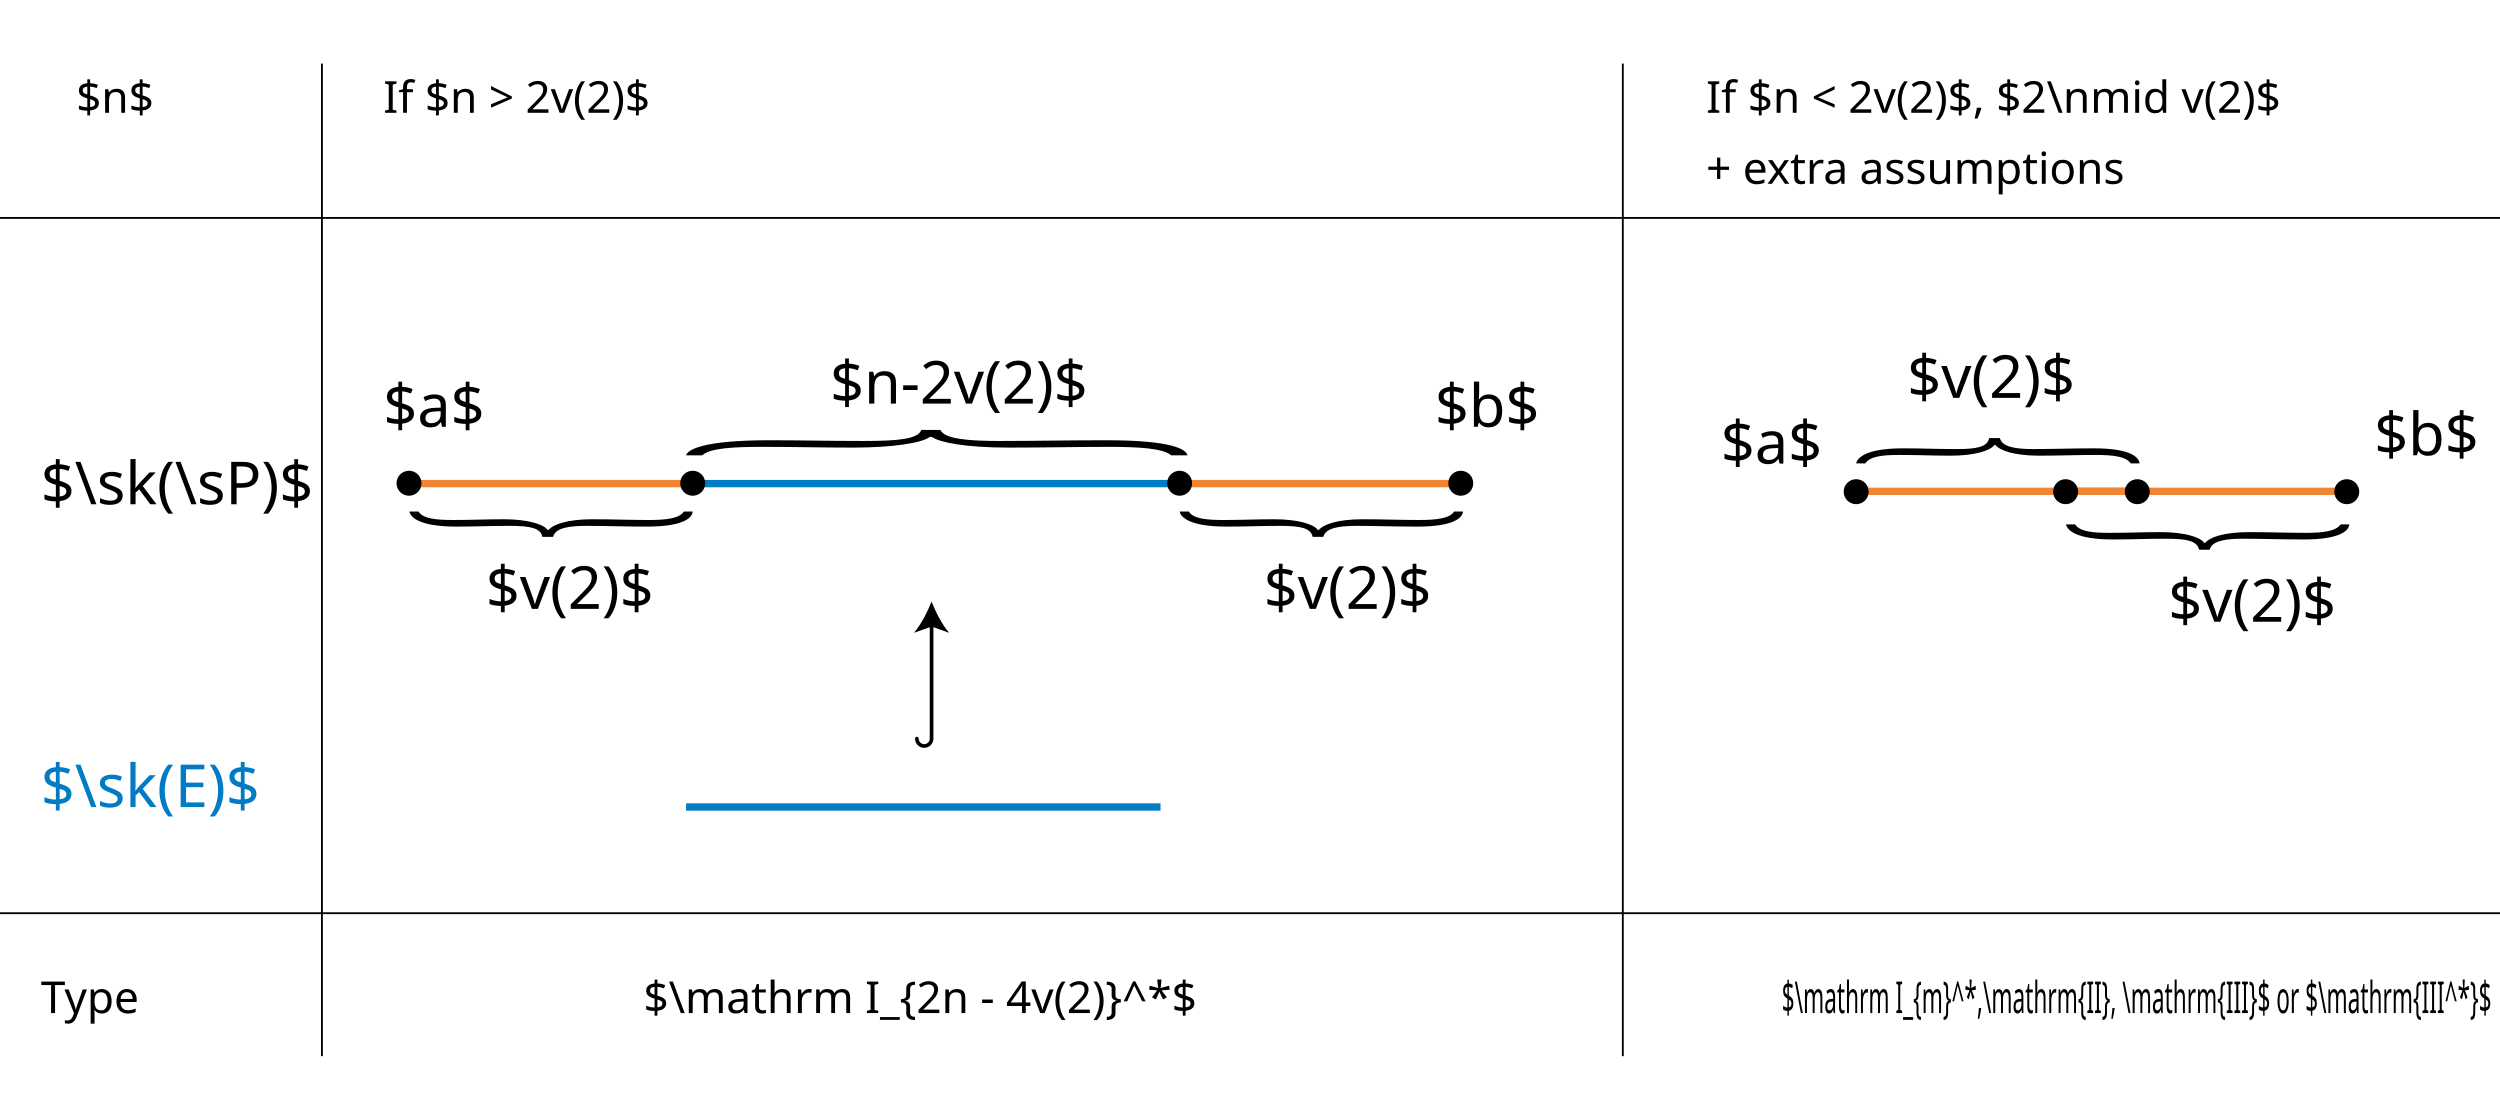
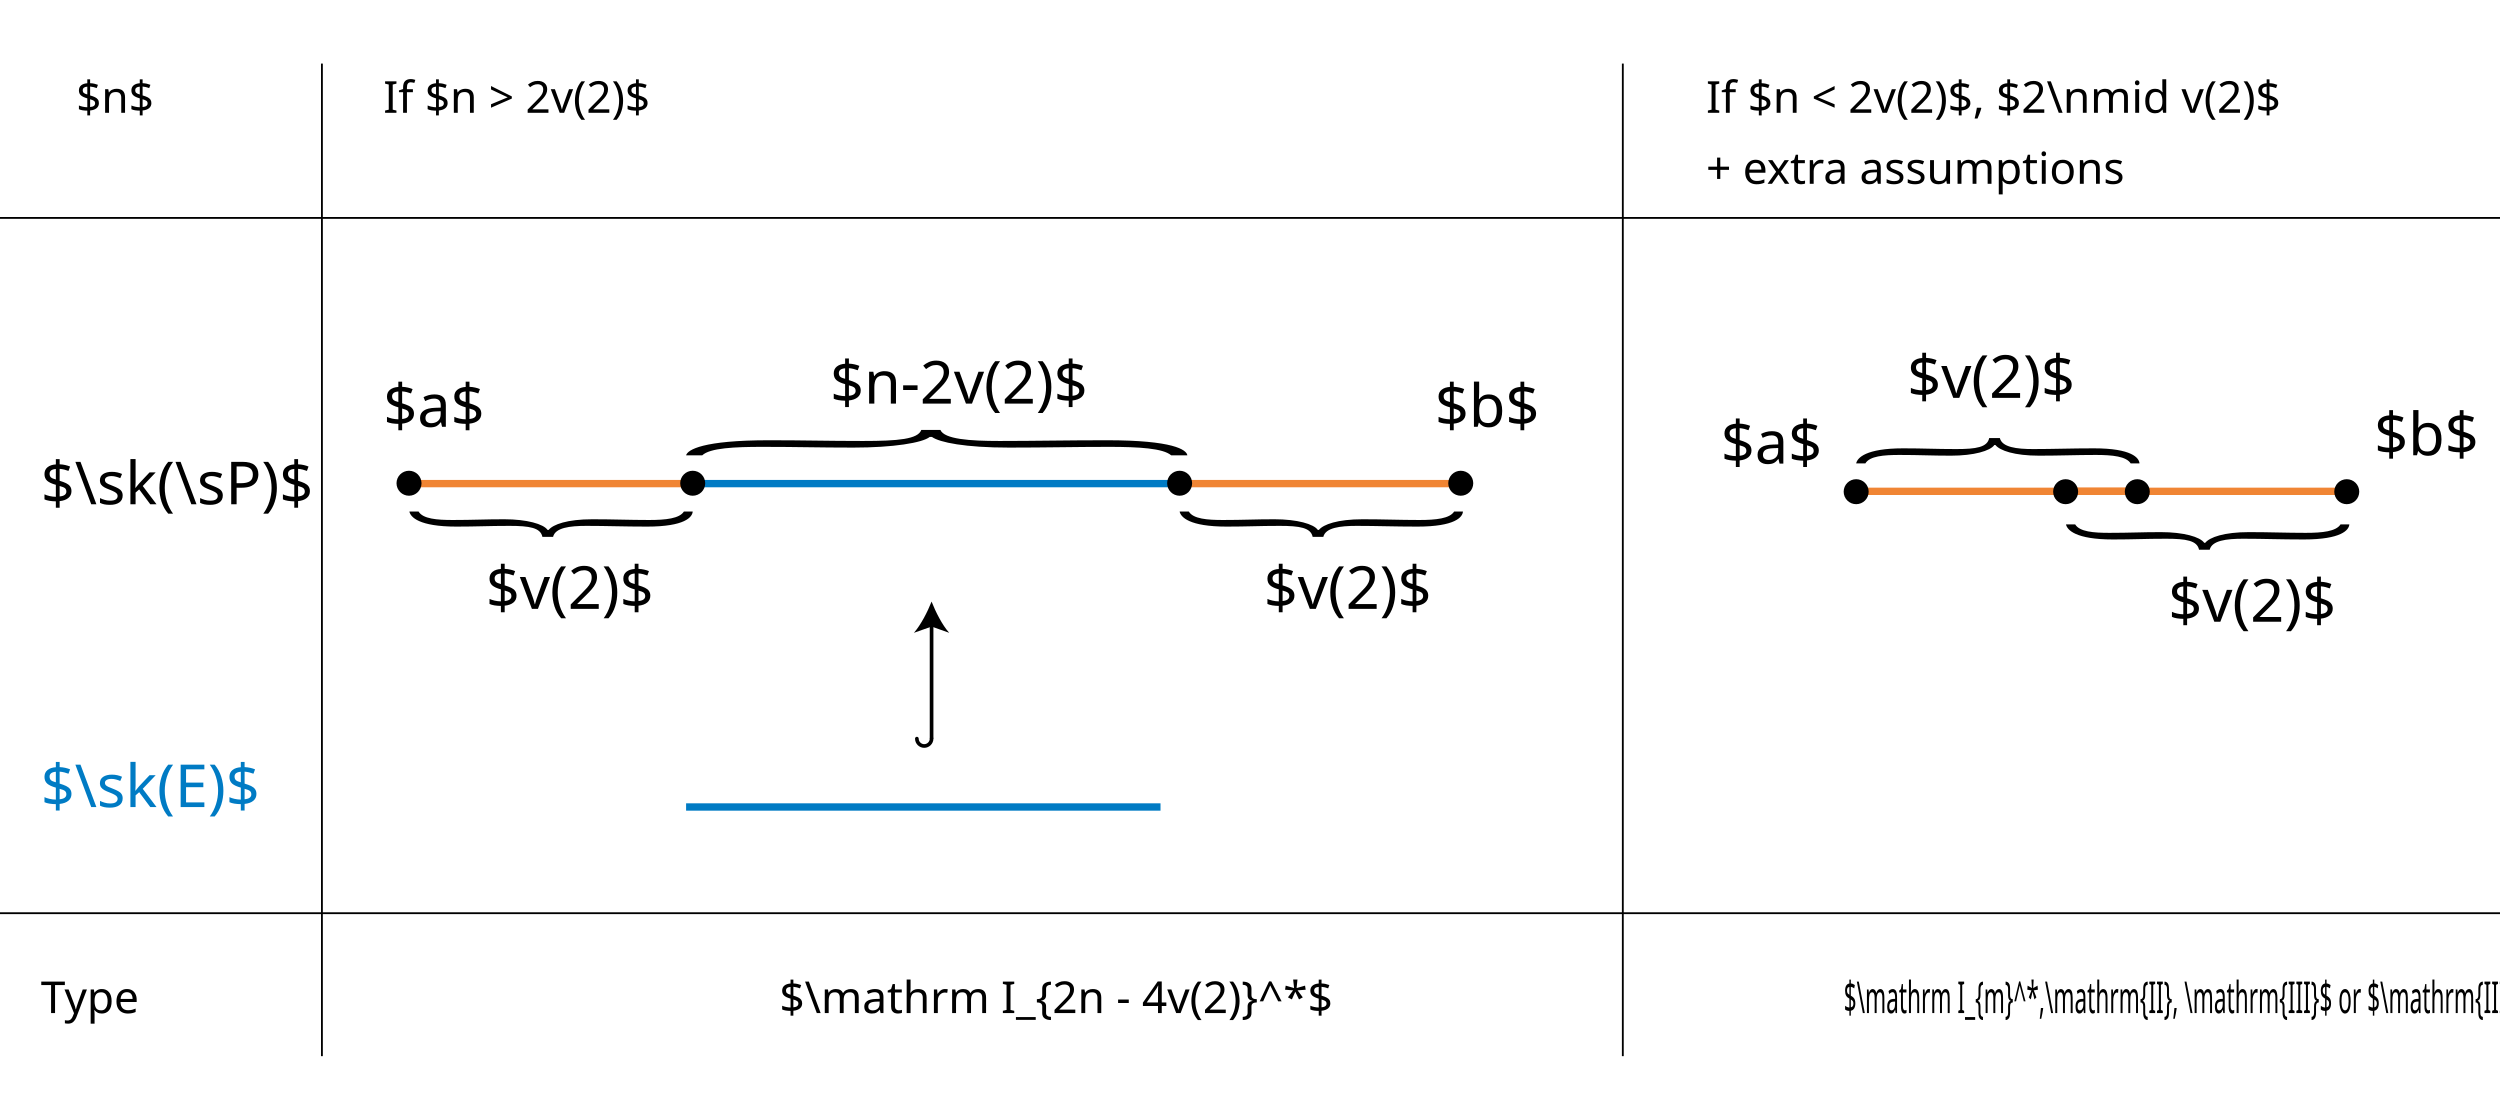
<svg xmlns="http://www.w3.org/2000/svg" version="1.1" id="svg8" x="0px" y="0px" viewBox="0 0 680.3 299.8" style="enable-background:new 0 0 680.3 299.8;" xml:space="preserve">
  <style type="text/css">
	.st0{fill:none;stroke:#F08534;stroke-width:2;stroke-miterlimit:10;}
	.st1{fill:none;stroke:#007BC4;stroke-width:2;stroke-miterlimit:10;}
- 	.st2{font-family:'MyriadPro-Regular';}
+ 	.st2{font-family:'ArialMT';}
	.st3{font-size:16.168px;}
- 	.st4{font-family:'ArialMT';}
- 	.st5{font-size:12px;}
- 	.st6{fill:#007BC4;}
- 	.st7{fill:none;stroke:#000000;stroke-miterlimit:10;}
- 	.st8{fill:none;stroke:#000000;stroke-linecap:round;stroke-miterlimit:10;}
- 	.st9{fill:none;stroke:#000000;stroke-width:0.5;stroke-miterlimit:10;}
+ 	.st4{font-size:12px;}
+ 	.st5{fill:#007BC4;}
+ 	.st6{fill:none;stroke:#000000;stroke-miterlimit:10;}
+ 	.st7{fill:none;stroke:#000000;stroke-linecap:round;stroke-miterlimit:10;}
+ 	.st8{fill:none;stroke:#000000;stroke-width:0.5;stroke-miterlimit:10;}
</style>
  <line class="st0" x1="321" y1="131.6" x2="398.1" y2="131.6" />
  <line class="st1" x1="188.5" y1="131.6" x2="321" y2="131.6" />
  <g id="layer1" transform="translate(0,-177)">
</g>
  <line class="st0" x1="111.3" y1="131.6" x2="188.5" y2="131.6" />
  <text transform="matrix(1 0 0 1 11.1041 137.2233)" class="st2 st3">$\sk(\sP)$</text>
  <g>
-     <path d="M188.5,139.2c-0.1,1.5-2.1,4.1-12.4,4.1c-6.2,0-11.1-0.2-16.5-0.2c-4.6,0-8.5,0.5-9.1,3h-2.9c-0.5-2.5-3.5-3-9-3   c-5.6,0-8.9,0.2-14.4,0.2c-10.2,0-12.5-2.6-12.8-4.1l2.5,0c1.2,2,5,2.3,9.3,2.3c5.5,0,8.7-0.2,14-0.2c6.2,0,10.7,1.3,11.8,2.9h0.3   c1.2-1.5,5.1-2.9,11.9-2.9c5.6,0,10.1,0.2,15.4,0.2c4.6,0,8.3-0.4,9.5-2.3L188.5,139.2z" />
+     <path d="M188.5,139.2c-0.1,1.5-2.1,4.1-12.4,4.1c-6.2,0-11.1-0.2-16.5-0.2c-4.6,0-8.5,0.5-9.1,3h-2.9c-0.5-2.5-3.5-3-9-3   c-5.6,0-8.9,0.2-14.4,0.2c-10.2,0-12.5-2.6-12.8-4.1h2.5c1.2,2,5,2.3,9.3,2.3c5.5,0,8.7-0.2,14-0.2c6.2,0,10.7,1.3,11.8,2.9h0.3   c1.2-1.5,5.1-2.9,11.9-2.9c5.6,0,10.1,0.2,15.4,0.2c4.6,0,8.3-0.4,9.5-2.3H188.5z" />
  </g>
-   <text transform="matrix(1 0 0 1 132.2094 165.677)" class="st4 st3">$v(2)$</text>
+   <text transform="matrix(1 0 0 1 132.2094 165.677)" class="st2 st3">$v(2)$</text>
  <circle cx="111.3" cy="131.5" r="3.4" />
-   <text transform="matrix(1 0 0 1 104.3051 116.1409)" class="st4 st3">$a$</text>
+   <text transform="matrix(1 0 0 1 104.3051 116.1409)" class="st2 st3">$a$</text>
  <g>
-     <path d="M398.1,139.2c-0.1,1.5-2.1,4.1-12.4,4.1c-6.2,0-11.1-0.2-16.5-0.2c-4.6,0-8.5,0.5-9.1,3h-2.9c-0.5-2.5-3.5-3-9-3   c-5.6,0-8.9,0.2-14.4,0.2c-10.2,0-12.5-2.6-12.8-4.1l2.5,0c1.2,2,5,2.3,9.3,2.3c5.5,0,8.7-0.2,14-0.2c6.2,0,10.7,1.3,11.8,2.9h0.3   c1.2-1.5,5.1-2.9,11.9-2.9c5.6,0,10.1,0.2,15.4,0.2c4.6,0,8.3-0.4,9.5-2.3L398.1,139.2z" />
+     <path d="M398.1,139.2c-0.1,1.5-2.1,4.1-12.4,4.1c-6.2,0-11.1-0.2-16.5-0.2c-4.6,0-8.5,0.5-9.1,3h-2.9c-0.5-2.5-3.5-3-9-3   c-5.6,0-8.9,0.2-14.4,0.2c-10.2,0-12.5-2.6-12.8-4.1h2.5c1.2,2,5,2.3,9.3,2.3c5.5,0,8.7-0.2,14-0.2c6.2,0,10.7,1.3,11.8,2.9h0.3   c1.2-1.5,5.1-2.9,11.9-2.9c5.6,0,10.1,0.2,15.4,0.2c4.6,0,8.3-0.4,9.5-2.3H398.1z" />
  </g>
-   <text transform="matrix(1 0 0 1 343.894 165.677)" class="st4 st3">$v(2)$</text>
+   <text transform="matrix(1 0 0 1 343.894 165.677)" class="st2 st3">$v(2)$</text>
  <circle cx="397.5" cy="131.5" r="3.4" />
-   <text transform="matrix(1 0 0 1 390.4623 116.1409)" class="st4 st3">$b$</text>
+   <text transform="matrix(1 0 0 1 390.4623 116.1409)" class="st2 st3">$b$</text>
  <g>
-     <path d="M323.1,123.9c-0.2-1.5-3.8-4.1-21.9-4.1c-10.9,0-19.6,0.2-29.2,0.2c-8.2,0-15-0.5-16.1-3h-5.2c-0.9,2.5-6.2,3-15.9,3   c-9.9,0-15.8-0.2-25.5-0.2c-18.1,0-22.2,2.6-22.6,4.1l4.4,0c2.1-2,8.8-2.3,16.4-2.3c9.7,0,15.3,0.2,24.7,0.2   c10.9,0,18.8-1.3,20.8-2.9h0.6c2.1,1.5,9,2.9,21,2.9c9.9,0,17.9-0.2,27.2-0.2c8.2,0,14.7,0.4,16.9,2.3L323.1,123.9z" />
+     <path d="M323.1,123.9c-0.2-1.5-3.8-4.1-21.9-4.1c-10.9,0-19.6,0.2-29.2,0.2c-8.2,0-15-0.5-16.1-3h-5.2c-0.9,2.5-6.2,3-15.9,3   c-9.9,0-15.8-0.2-25.5-0.2c-18.1,0-22.2,2.6-22.6,4.1h4.4c2.1-2,8.8-2.3,16.4-2.3c9.7,0,15.3,0.2,24.7,0.2   c10.9,0,18.8-1.3,20.8-2.9h0.6c2.1,1.5,9,2.9,21,2.9c9.9,0,17.9-0.2,27.2-0.2c8.2,0,14.7,0.4,16.9,2.3H323.1z" />
  </g>
-   <text transform="matrix(1 0 0 1 225.8793 109.8304)" class="st4 st3">$n-2v(2)$</text>
+   <text transform="matrix(1 0 0 1 225.8793 109.8304)" class="st2 st3">$n-2v(2)$</text>
  <circle cx="188.5" cy="131.5" r="3.4" />
  <circle cx="321" cy="131.5" r="3.4" />
-   <text transform="matrix(1 0 0 1 104.3049 30.7033)" class="st4 st5">If $n &gt; 2v(2)$</text>
+   <text transform="matrix(1 0 0 1 104.3049 30.7033)" class="st2 st4">If $n &gt; 2v(2)$</text>
  <line class="st1" x1="186.7" y1="219.6" x2="315.8" y2="219.6" />
-   <text transform="matrix(1 0 0 1 11.1039 219.6227)" class="st6 st4 st3">$\sk(E)$</text>
+   <text transform="matrix(1 0 0 1 11.1039 219.6227)" class="st5 st2 st3">$\sk(E)$</text>
  <g>
    <g>
-       <line class="st7" x1="253.5" y1="201" x2="253.5" y2="169.7" />
+       <line class="st6" x1="253.5" y1="201" x2="253.5" y2="169.7" />
      <g>
        <path d="M253.5,163.7c1.1,2.8,2.9,6.4,4.8,8.5l-4.8-1.7l-4.8,1.7C250.6,170,252.4,166.5,253.5,163.7z" />
      </g>
    </g>
  </g>
-   <path class="st8" d="M253.5,201c0,1.1-0.9,2-2,2c-1.1,0-2-0.9-2-2" />
+   <path class="st7" d="M253.5,201c0,1.1-0.9,2-2,2s-2-0.9-2-2" />
  <line class="st0" x1="562.1" y1="133.7" x2="639.3" y2="133.7" />
  <g>
-     <path d="M639.3,142.7c-0.1,1.5-2.1,4.1-12.4,4.1c-6.2,0-11.1-0.2-16.5-0.2c-4.6,0-8.5,0.5-9.1,3h-2.9c-0.5-2.5-3.5-3-9-3   c-5.6,0-8.9,0.2-14.4,0.2c-10.2,0-12.5-2.6-12.8-4.1l2.5,0c1.2,2,5,2.3,9.3,2.3c5.5,0,8.7-0.2,14-0.2c6.2,0,10.7,1.3,11.8,2.9h0.3   c1.2-1.5,5.1-2.9,11.9-2.9c5.6,0,10.1,0.2,15.4,0.2c4.6,0,8.3-0.4,9.5-2.3L639.3,142.7z" />
+     <path d="M639.3,142.7c-0.1,1.5-2.1,4.1-12.4,4.1c-6.2,0-11.1-0.2-16.5-0.2c-4.6,0-8.5,0.5-9.1,3h-2.9c-0.5-2.5-3.5-3-9-3   c-5.6,0-8.9,0.2-14.4,0.2c-10.2,0-12.5-2.6-12.8-4.1h2.5c1.2,2,5,2.3,9.3,2.3c5.5,0,8.7-0.2,14-0.2c6.2,0,10.7,1.3,11.8,2.9h0.3   c1.2-1.5,5.1-2.9,11.9-2.9c5.6,0,10.1,0.2,15.4,0.2c4.6,0,8.3-0.4,9.5-2.3H639.3z" />
  </g>
-   <text transform="matrix(1 0 0 1 590.0295 169.1947)" class="st4 st3">$v(2)$</text>
+   <text transform="matrix(1 0 0 1 590.0295 169.1947)" class="st2 st3">$v(2)$</text>
  <circle cx="638.6" cy="133.8" r="3.4" />
-   <text transform="matrix(1 0 0 1 646.0632 123.8815)" class="st4 st3">$b$</text>
+   <text transform="matrix(1 0 0 1 646.0632 123.8815)" class="st2 st3">$b$</text>
  <line class="st0" x1="505.1" y1="133.7" x2="582.2" y2="133.7" />
  <g>
-     <path d="M582.2,126.1c-0.1-1.5-2.1-4.1-12.4-4.1c-6.2,0-11.1,0.2-16.5,0.2c-4.6,0-8.5-0.5-9.1-3h-2.9c-0.5,2.5-3.5,3-9,3   c-5.6,0-8.9-0.2-14.4-0.2c-10.2,0-12.5,2.6-12.8,4.1l2.5,0c1.2-2,5-2.3,9.3-2.3c5.5,0,8.7,0.2,14,0.2c6.2,0,10.7-1.3,11.8-2.9h0.3   c1.2,1.5,5.1,2.9,11.9,2.9c5.6,0,10.1-0.2,15.4-0.2c4.6,0,8.3,0.4,9.5,2.3L582.2,126.1z" />
+     <path d="M582.2,126.1c-0.1-1.5-2.1-4.1-12.4-4.1c-6.2,0-11.1,0.2-16.5,0.2c-4.6,0-8.5-0.5-9.1-3h-2.9c-0.5,2.5-3.5,3-9,3   c-5.6,0-8.9-0.2-14.4-0.2c-10.2,0-12.5,2.6-12.8,4.1h2.5c1.2-2,5-2.3,9.3-2.3c5.5,0,8.7,0.2,14,0.2c6.2,0,10.7-1.3,11.8-2.9h0.3   c1.2,1.5,5.1,2.9,11.9,2.9c5.6,0,10.1-0.2,15.4-0.2c4.6,0,8.3,0.4,9.5,2.3H582.2z" />
  </g>
-   <text transform="matrix(1 0 0 1 518.9902 108.2644)" class="st4 st3">$v(2)$</text>
+   <text transform="matrix(1 0 0 1 518.9902 108.2644)" class="st2 st3">$v(2)$</text>
  <circle cx="581.6" cy="133.8" r="3.4" />
-   <text transform="matrix(1 0 0 1 468.2669 126.1491)" class="st4 st3">$a$</text>
+   <text transform="matrix(1 0 0 1 468.2669 126.1491)" class="st2 st3">$a$</text>
  <circle cx="505.1" cy="133.8" r="3.4" />
  <circle cx="562.1" cy="133.8" r="3.4" />
  <g>
-     <text transform="matrix(1 0 0 1 464.2664 30.7033)" class="st4 st5">If $n &lt; 2v(2)$, $2\nmid v(2)$</text>
-     <text transform="matrix(1 0 0 1 464.2669 50.0188)" class="st4 st5">+ extra assumptions</text>
+     <text transform="matrix(1 0 0 1 464.2664 30.7033)" class="st2 st4">If $n &lt; 2v(2)$, $2\nmid v(2)$</text>
+     <text transform="matrix(1 0 0 1 464.2669 50.0188)" class="st2 st4">+ extra assumptions</text>
  </g>
-   <text transform="matrix(1 0 0 1 11.104 275.6822)" class="st4 st5">Type</text>
-   <text transform="matrix(1 0 0 1 175.094 275.6822)" class="st4 st5">$\mathrm I_{2n - 4v(2)}^*$</text>
-   <text transform="matrix(0.513 0 0 1 484.835 275.683)" class="st4 st5">$\mathrm I_{m}^*,\mathrm{II}, \mathrm{III}$ or $\mathrm{III^*}$</text>
-   <text transform="matrix(1 0 0 1 20.7251 30.7033)" class="st4 st5">$n$</text>
-   <line class="st9" x1="87.6" y1="17.3" x2="87.6" y2="287.4" />
-   <line class="st9" x1="605.1" y1="388.7" x2="604.4" y2="389.4" />
-   <line class="st9" x1="441.6" y1="17.3" x2="441.6" y2="287.4" />
-   <line class="st9" x1="-28.2" y1="59.3" x2="688.5" y2="59.3" />
-   <line class="st9" x1="-28.2" y1="248.5" x2="688.5" y2="248.5" />
+   <text transform="matrix(1 0 0 1 11.104 275.6822)" class="st2 st4">Type</text>
+   <text transform="matrix(1 0 0 1 212.094 275.6822)" class="st2 st4">$\mathrm I_{2n - 4v(2)}^*$</text>
+   <text transform="matrix(0.513 0 0 1 501.7 275.683)" class="st2 st4">$\mathrm I_{m}^*,\mathrm{II}, \mathrm{III}$ or $\mathrm{III^*}$</text>
+   <text transform="matrix(1 0 0 1 20.7251 30.7033)" class="st2 st4">$n$</text>
+   <line class="st8" x1="87.6" y1="17.3" x2="87.6" y2="287.4" />
+   <line class="st8" x1="605.1" y1="388.7" x2="604.4" y2="389.4" />
+   <line class="st8" x1="441.6" y1="17.3" x2="441.6" y2="287.4" />
+   <line class="st8" x1="-28.2" y1="59.3" x2="688.5" y2="59.3" />
+   <line class="st8" x1="-28.2" y1="248.5" x2="688.5" y2="248.5" />
</svg>
